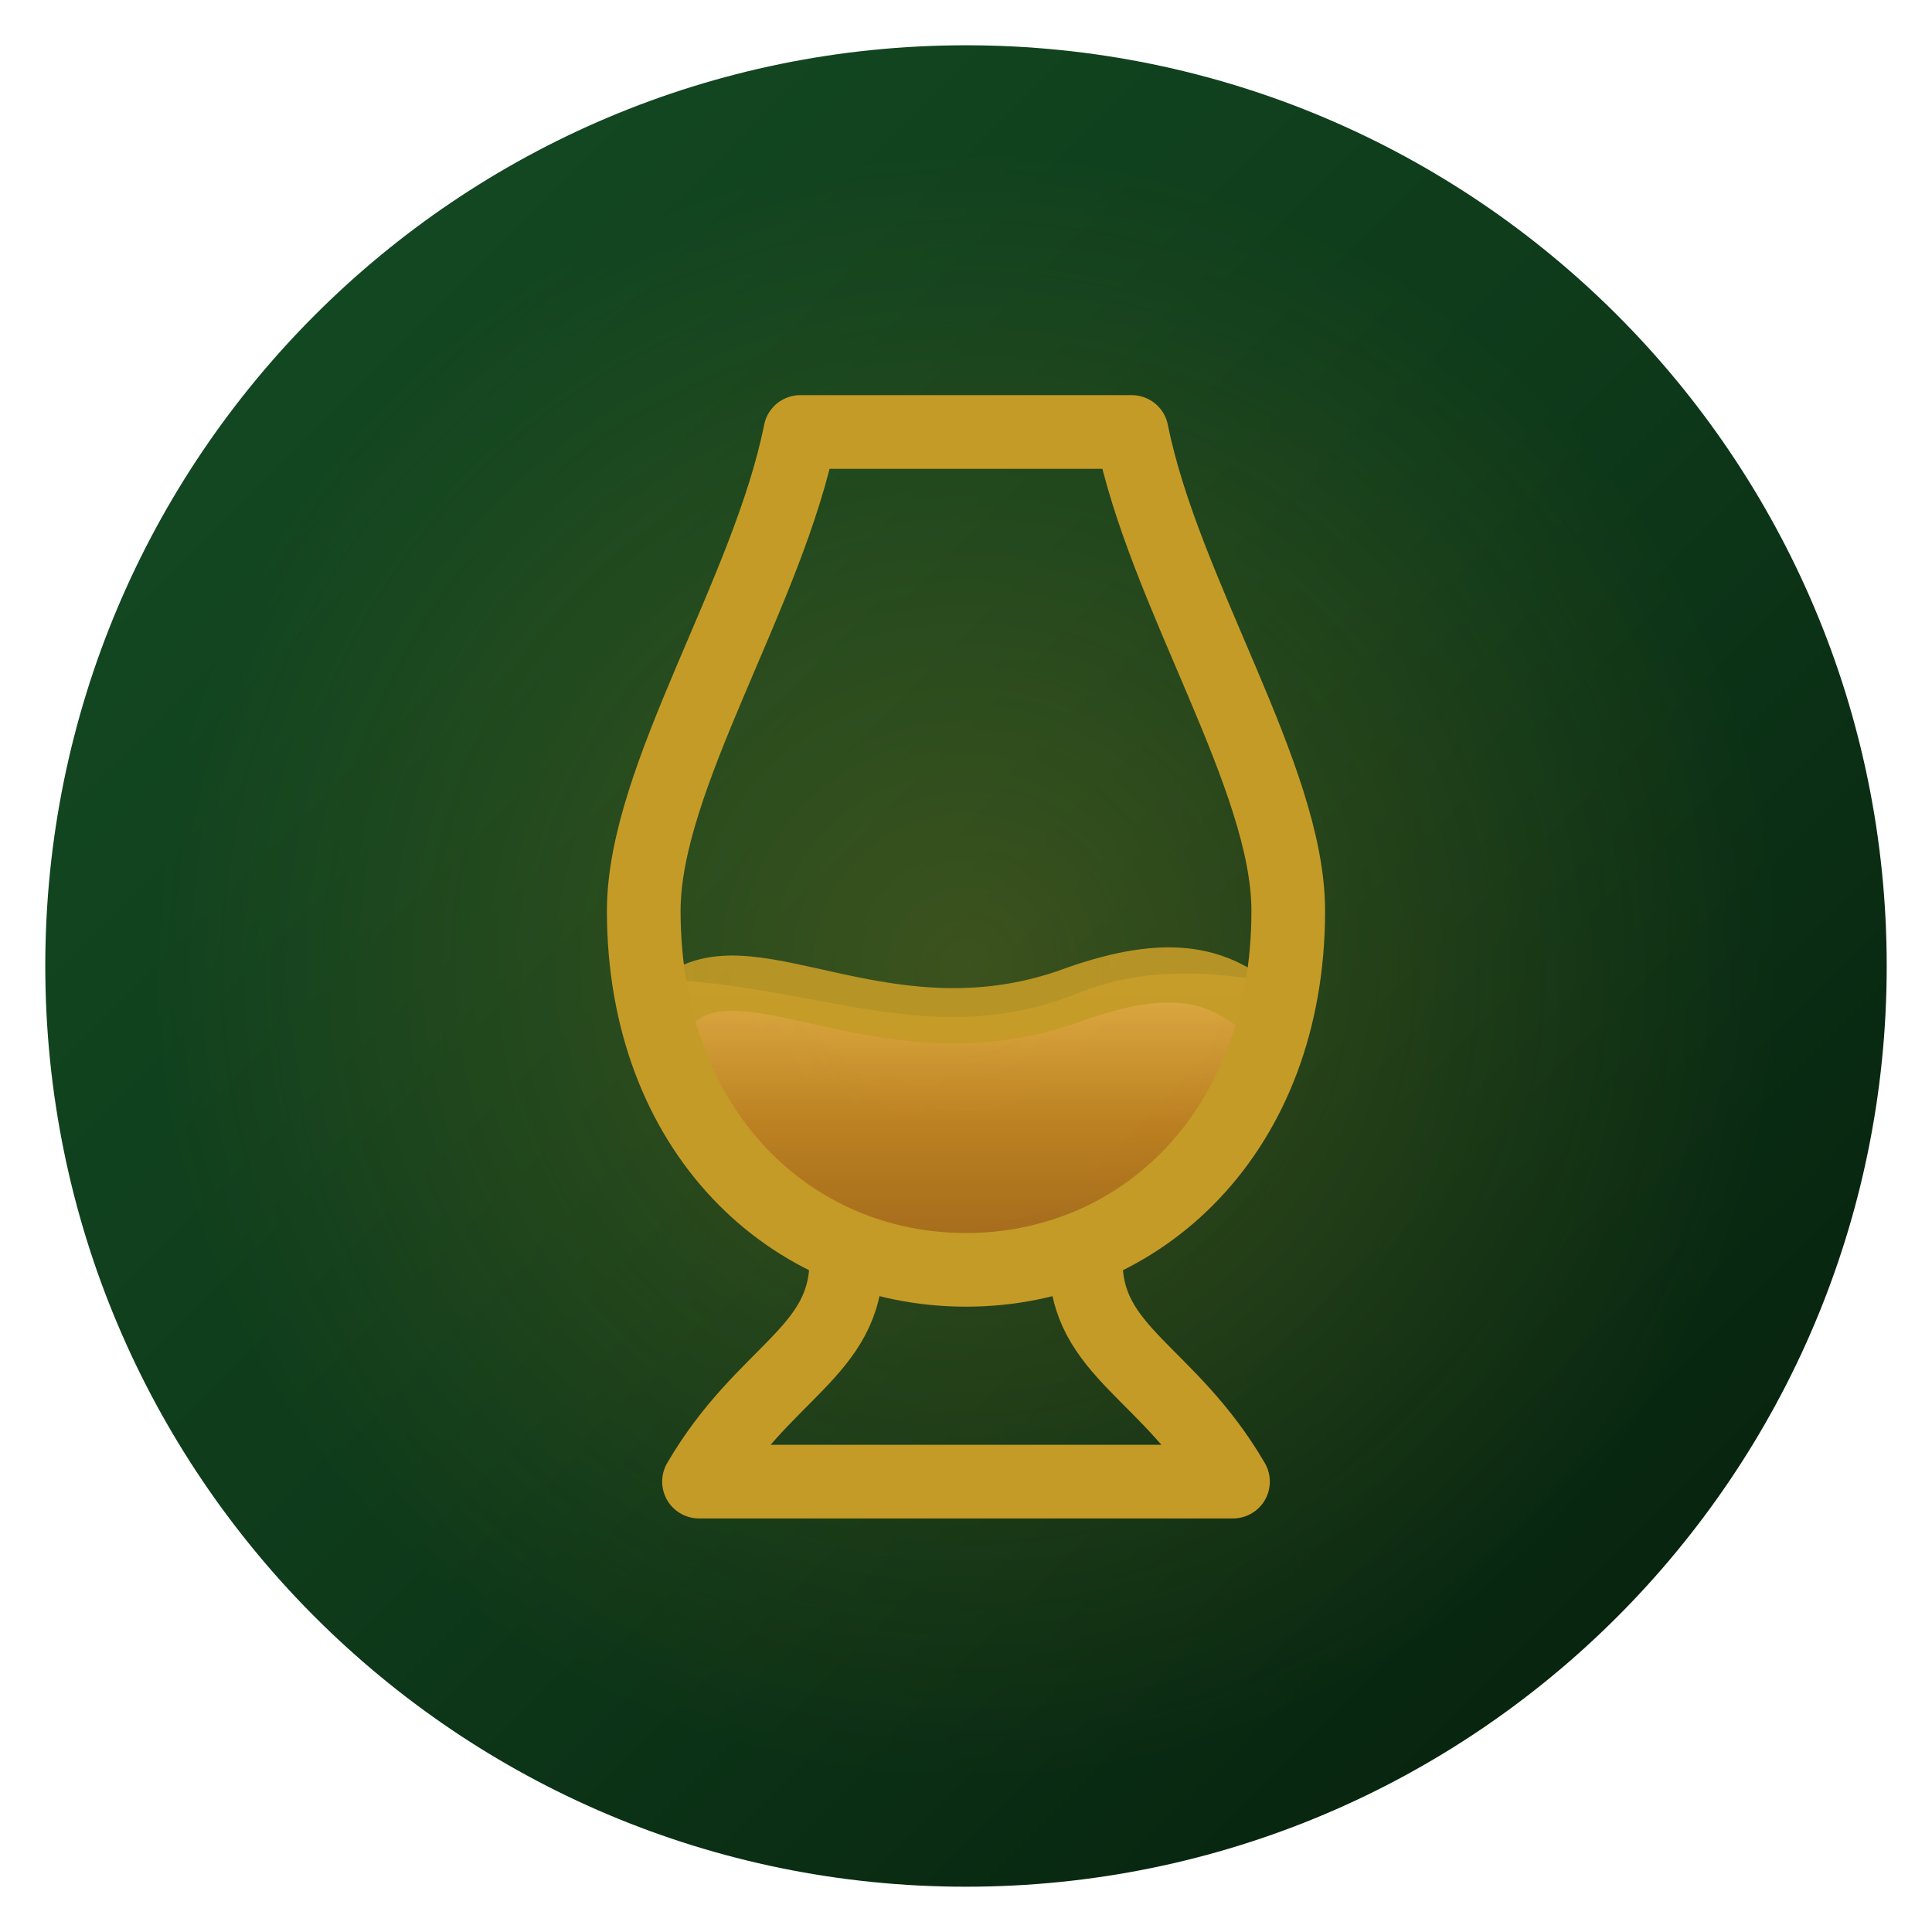
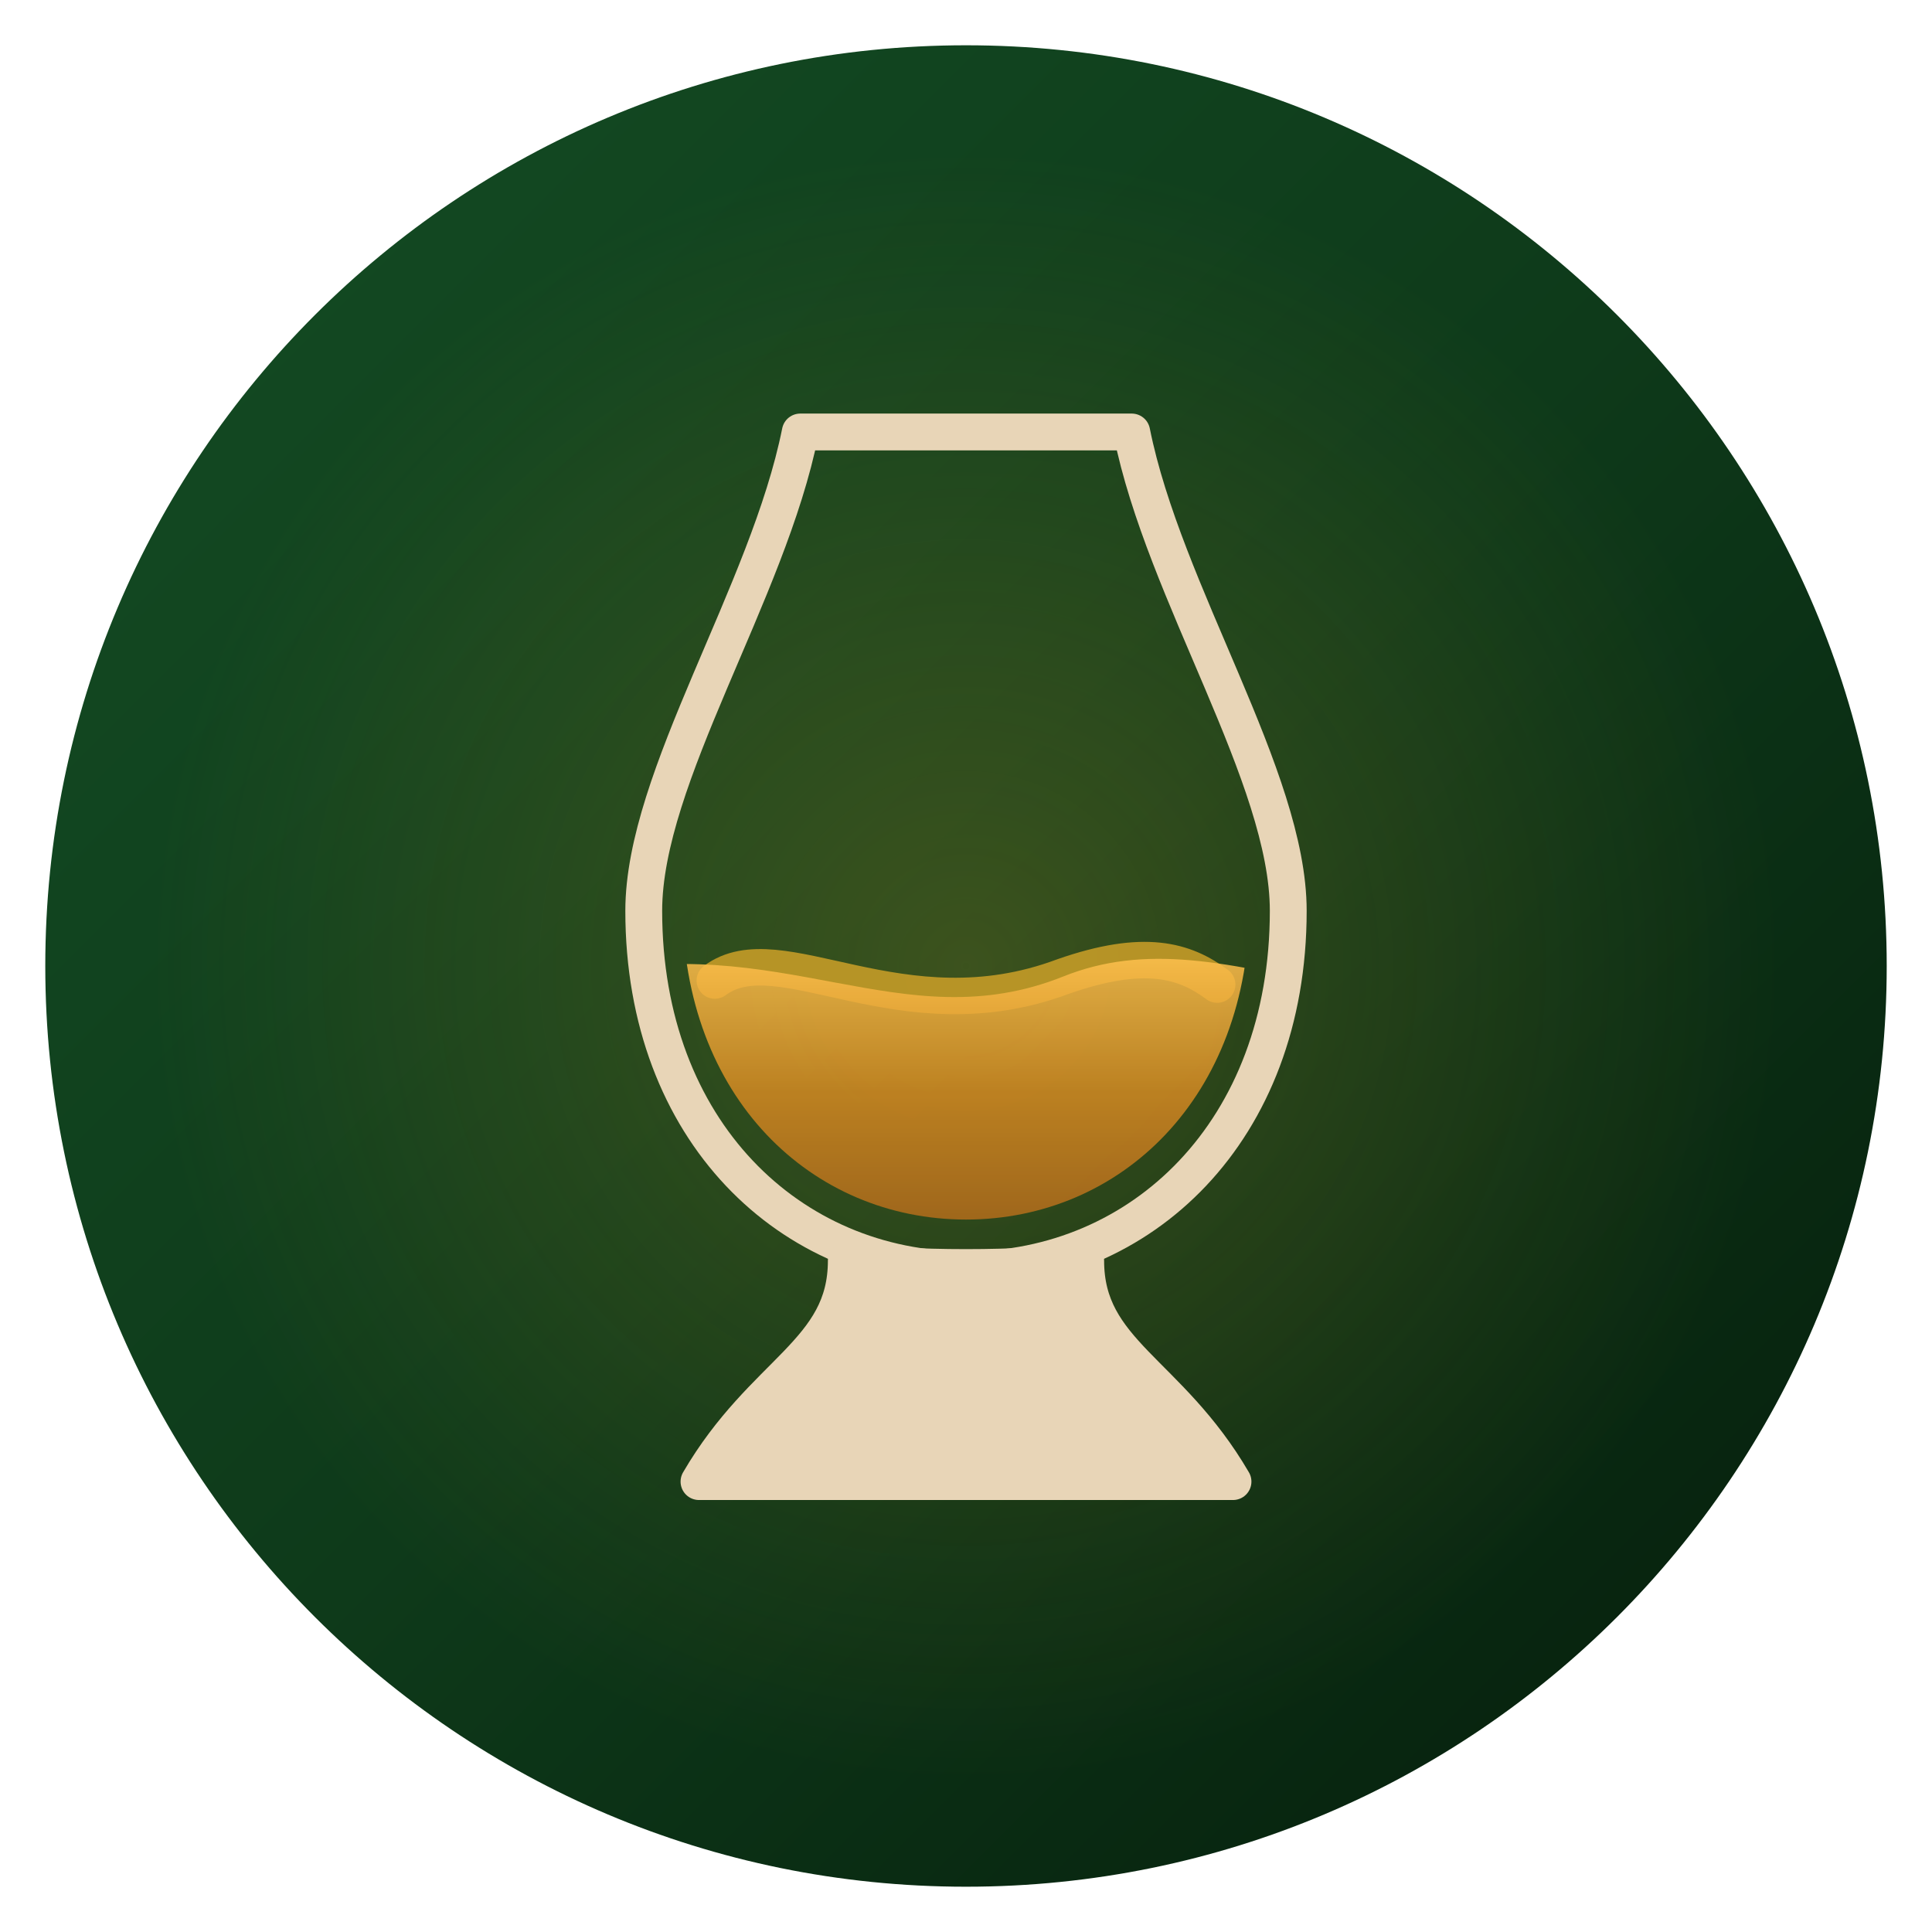
<svg xmlns="http://www.w3.org/2000/svg" viewBox="0 0 512 512" width="100%" height="100%">
  <defs>
    <linearGradient id="glossyGreen" x1="0%" y1="0%" x2="100%" y2="100%">
      <stop offset="0%" stop-color="#144d24" />
      <stop offset="50%" stop-color="#0e3a1a" />
      <stop offset="100%" stop-color="#051c0b" />
    </linearGradient>
    <radialGradient id="goldGlow" cx="50%" cy="50%" r="50%">
      <stop offset="0%" stop-color="#C59B27" stop-opacity="0.25" />
      <stop offset="100%" stop-color="#C59B27" stop-opacity="0" />
    </radialGradient>
    <linearGradient id="whiskyLiquid" x1="0%" y1="100%" x2="0%" y2="0%">
      <stop offset="0%" stop-color="#A05B17" />
      <stop offset="60%" stop-color="#D48A22" />
      <stop offset="100%" stop-color="#FFC04D" />
    </linearGradient>
    <clipPath id="glassBowlClip">
      <path d="M 220 140 H 292 C 299 175, 326 215, 326 244 C 326 292, 294 322, 256 322 C 218 322, 186 292, 186 244 C 186 215, 213 175, 220 140 Z" />
    </clipPath>
  </defs>
  <circle cx="256" cy="256" r="244" fill="url(#glossyGreen)" />
  <circle cx="256" cy="256" r="220" fill="url(#goldGlow)" />
  <g transform="translate(256, 256) scale(1.22) translate(-256, -256)">
-     <g clip-path="url(#glassBowlClip)">
-       <path d="M 160 262             C 210 250, 240 278, 280 262             C 300 254, 320 258, 352 266             V 340             H 160 Z" fill="url(#whiskyLiquid)" opacity="0.85" />
+     <g transform="translate(256, 231) scale(0.88) translate(-256, -231)">
+       <path d="M 194 263             C 210 251, 240 277, 280 262             C 300 255, 310 258, 318 264" stroke="#C59B27" stroke-width="9" stroke-linecap="round" stroke-linejoin="round" fill="none" stroke-opacity="0.9" />
+       <g clip-path="url(#glassBowlClip)">
+         <path d="M 160 262               C 210 250, 240 278, 280 262               C 300 254, 320 258, 352 266               V 340               H 160 Z" fill="url(#whiskyLiquid)" opacity="0.85" />
+       </g>
    </g>
-     <g fill="none" stroke="#C59B27" stroke-linecap="round" stroke-linejoin="round">
-       <path d="M 220 140             H 292             C 299 175, 326 215, 326 244             C 326 292, 294 322, 256 322             C 218 322, 186 292, 186 244             C 186 215, 213 175, 220 140 Z" stroke-width="16" />
-       <path d="M 194 263             C 210 251, 240 277, 280 262             C 300 255, 310 258, 318 264" stroke-width="12" stroke-opacity="0.9" />
-       <path d="M 230 320             C 230 340 212 344 198 368             H 314             C 300 344 282 340 282 320" stroke-width="16" />
+     <g stroke="#E8D5B7" stroke-linecap="round" stroke-linejoin="round">
+       <path fill="none" d="M 220 140             H 292             C 299 175, 326 215, 326 244             C 326 292, 294 322, 256 322             C 218 322, 186 292, 186 244             C 186 215, 213 175, 220 140 Z" stroke-width="8" />
+       <path fill="#E8D5B7" d="M 230 320             C 230 340 212 344 198 368             H 314             C 300 344 282 340 282 320             C 270 322, 242 322, 230 320 Z" stroke-width="8" />
    </g>
  </g>
</svg>
